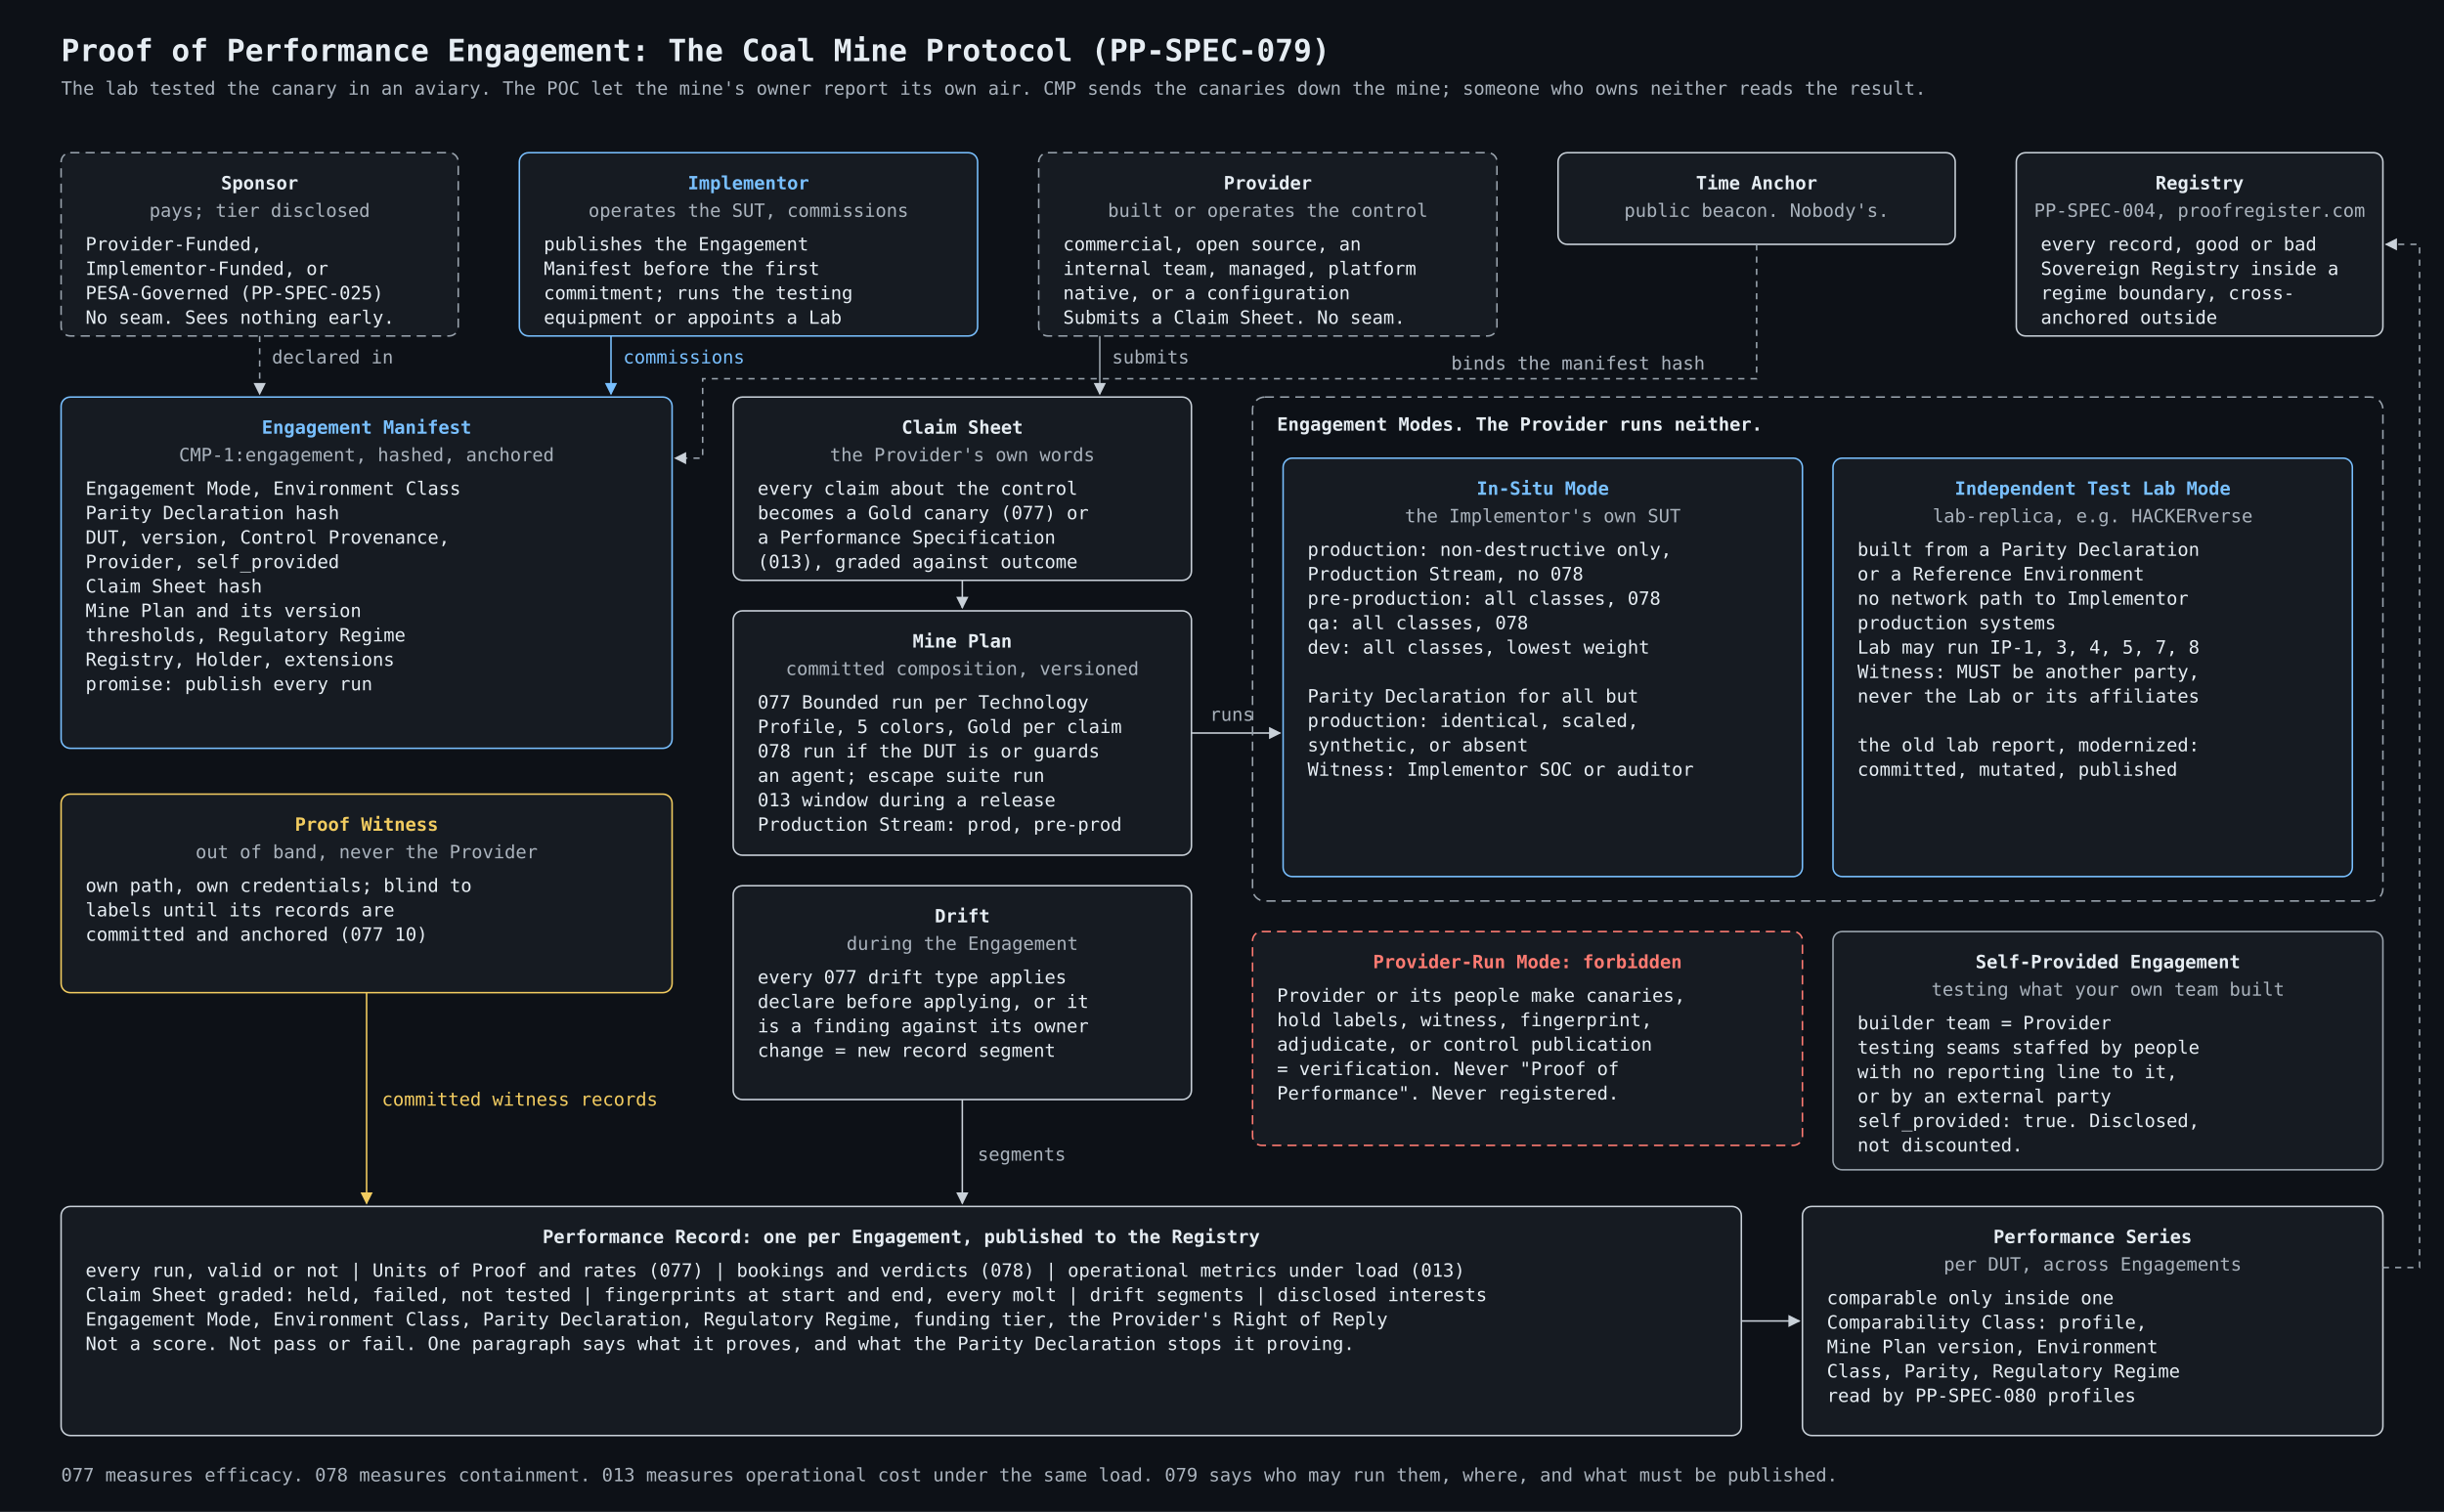
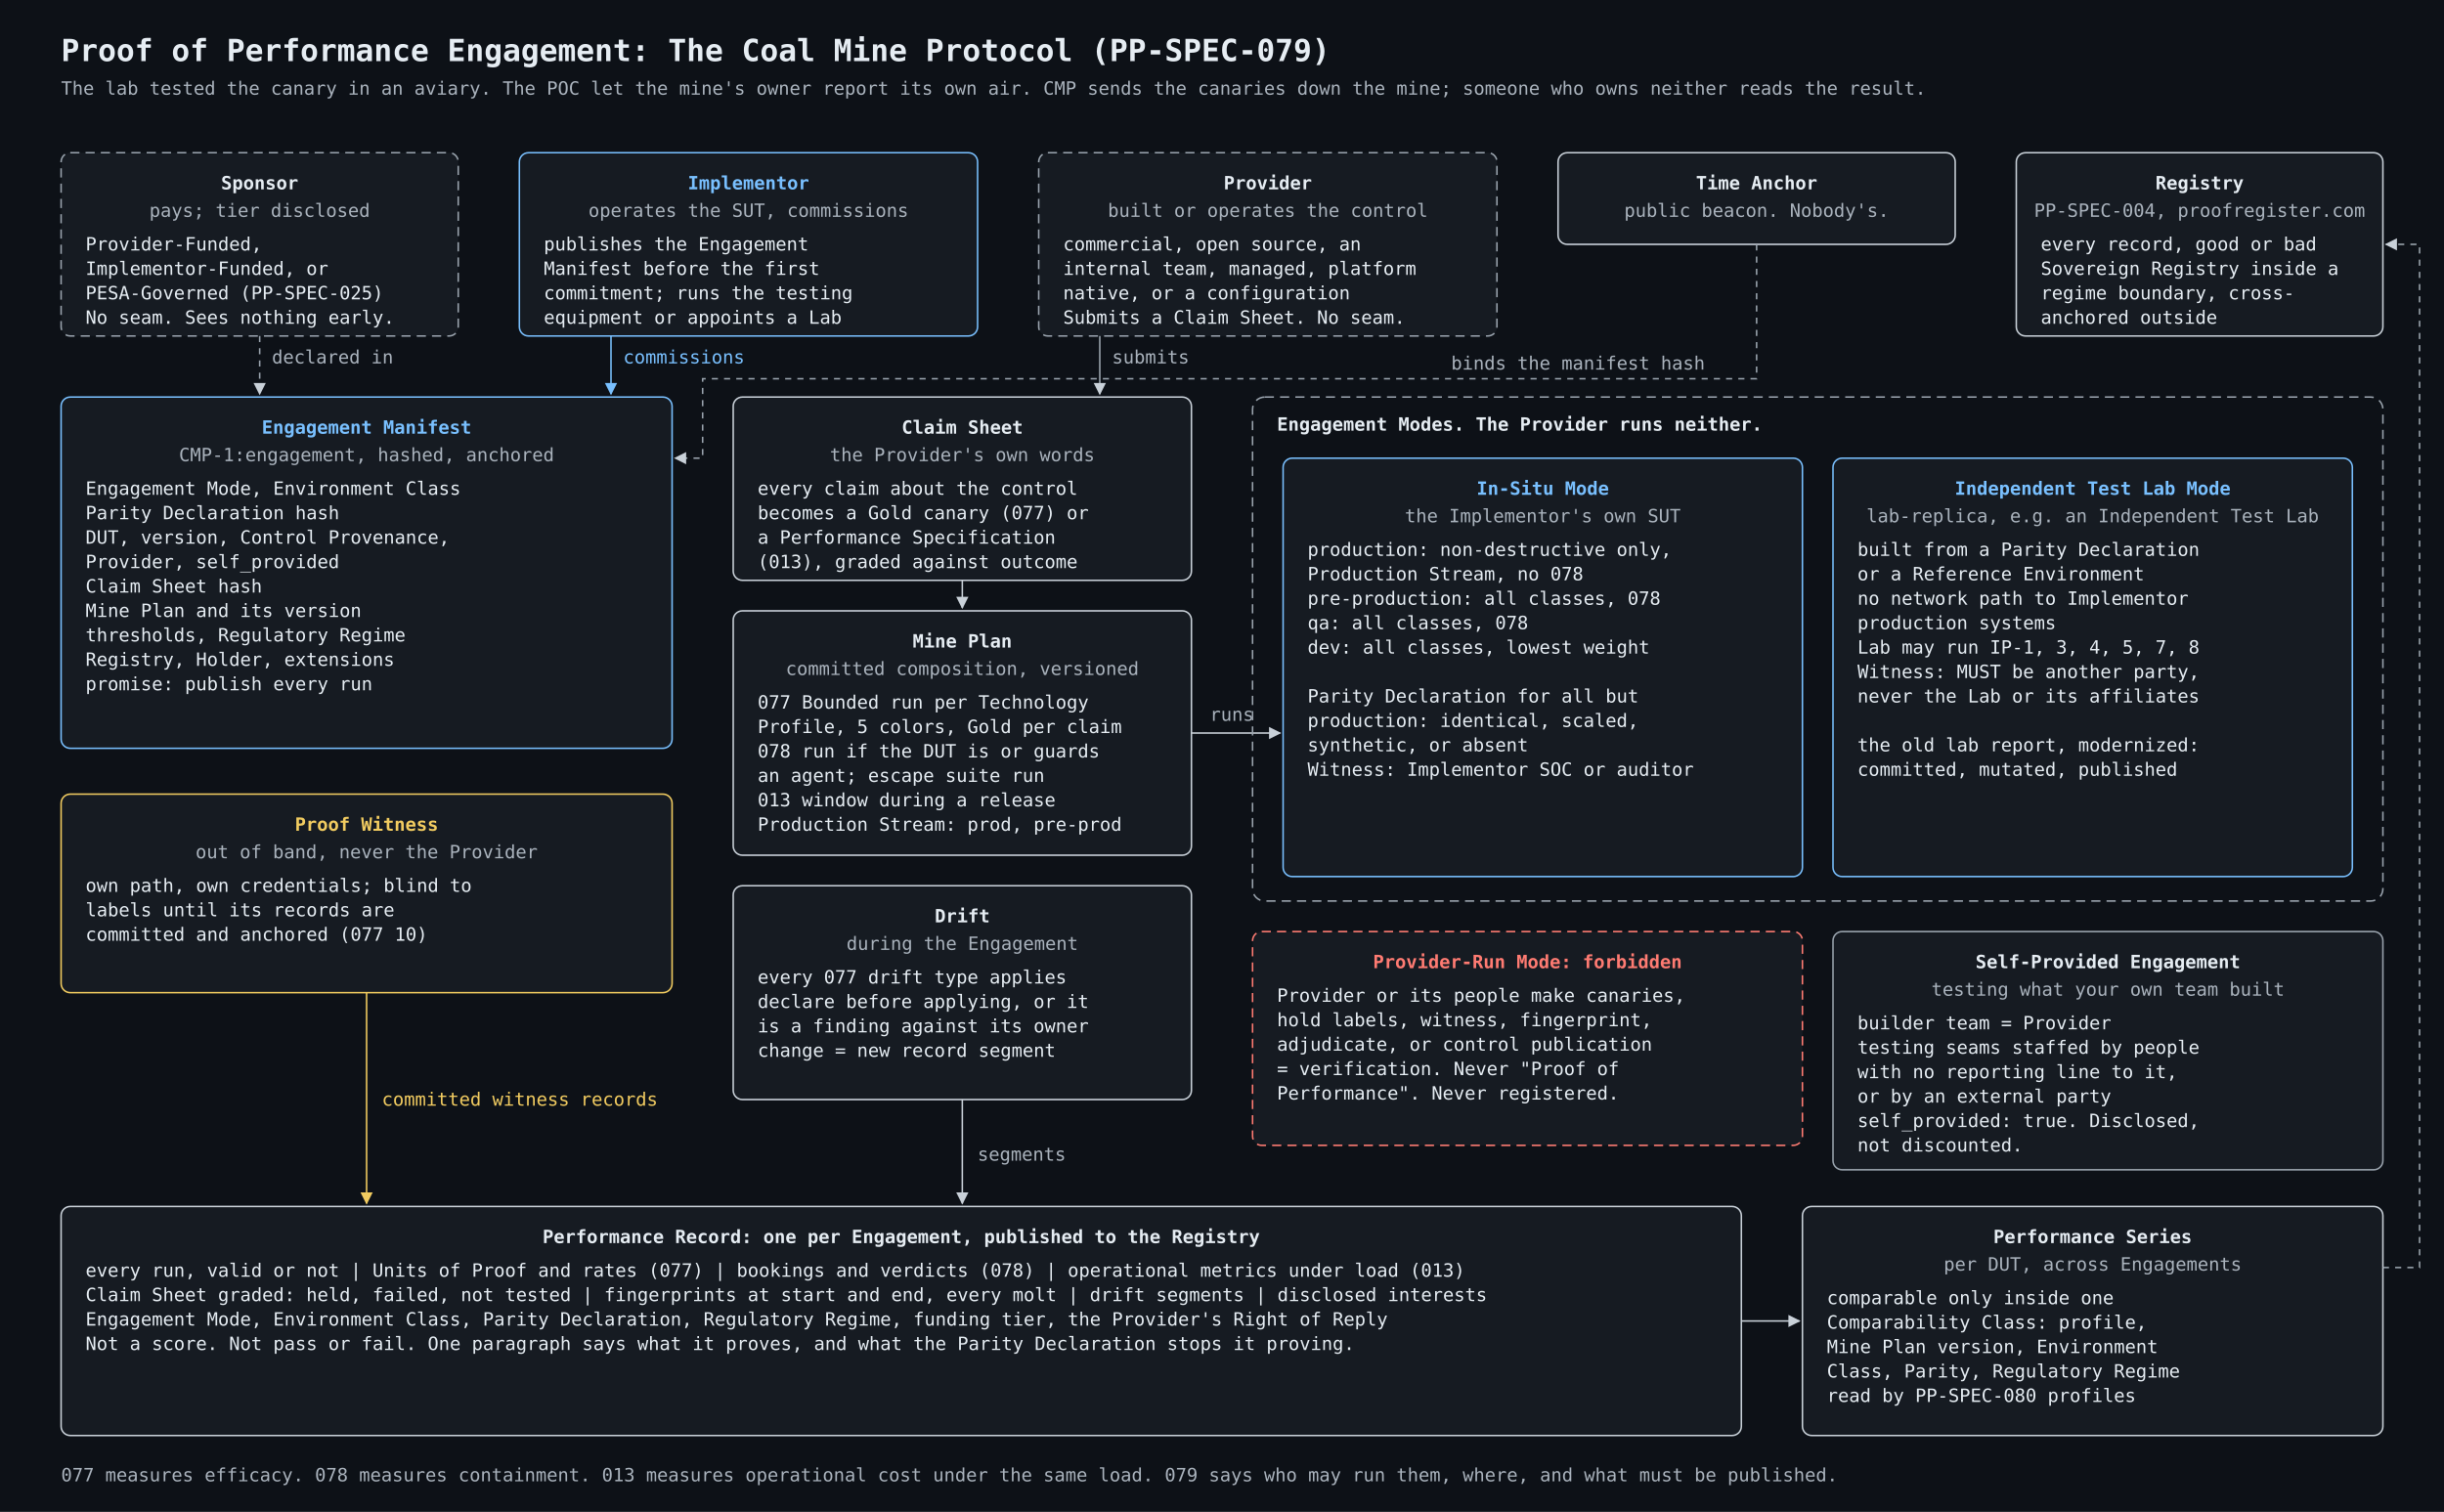
<svg xmlns="http://www.w3.org/2000/svg" viewBox="0 0 1600 990" role="img" aria-label="Coal Mine Protocol, PP-SPEC-079: an Implementor commissions an Engagement and publishes an anchored Engagement Manifest; the Provider submits a Claim Sheet and occupies no seam; the Sponsor's funding tier is disclosed; a versioned Mine Plan of PP-SPEC-077, 078 and 013 runs is executed In-Situ in production, pre-production, QA or Dev, or in an Independent Test Lab replica; Provider-Run tests are verification only; Self-Provided Engagements separate the builder team from the testing seams; an out-of-band Proof Witness records outcomes; drift starts a new segment; the Performance Record and Performance Series are published to a Registry, favorable or not, and read by PP-SPEC-080 Acceptance Profiles." font-family="ui-monospace, SFMono-Regular, Menlo, Consolas, monospace" font-size="12">
  <defs>
    <marker id="a" viewBox="0 0 10 10" refX="9" refY="5" markerWidth="8" markerHeight="8" orient="auto-start-reverse">
      <path d="M0,0 L10,5 L0,10 z" fill="#c9d1d9" />
    </marker>
    <marker id="ag" viewBox="0 0 10 10" refX="9" refY="5" markerWidth="8" markerHeight="8" orient="auto-start-reverse">
      <path d="M0,0 L10,5 L0,10 z" fill="#f2cc60" />
    </marker>
    <marker id="ac" viewBox="0 0 10 10" refX="9" refY="5" markerWidth="8" markerHeight="8" orient="auto-start-reverse">
      <path d="M0,0 L10,5 L0,10 z" fill="#79c0ff" />
    </marker>
  </defs>
  <rect width="1600" height="990" fill="#0d1117" />
  <text x="40" y="40" fill="#e6edf3" font-size="20" font-weight="bold">Proof of Performance Engagement: The Coal Mine Protocol (PP-SPEC-079)</text>
  <text x="40" y="62" fill="#aab3bd">The lab tested the canary in an aviary. The POC let the mine's owner report its own air. CMP sends the canaries down the mine; someone who owns neither reads the result.</text>
  <rect x="40" y="100" width="260" height="120" rx="6" fill="#161b22" stroke="#9aa4ae" stroke-dasharray="6 4" />
  <text x="170" y="124" fill="#e6edf3" font-weight="bold" text-anchor="middle">Sponsor</text>
  <text x="170" y="142" fill="#aab3bd" text-anchor="middle">pays; tier disclosed</text>
  <text x="56" y="164" fill="#e6edf3">Provider-Funded,</text>
  <text x="56" y="180" fill="#e6edf3">Implementor-Funded, or</text>
  <text x="56" y="196" fill="#e6edf3">PESA-Governed (PP-SPEC-025)</text>
  <text x="56" y="212" fill="#e6edf3">No seam. Sees nothing early.</text>
  <rect x="340" y="100" width="300" height="120" rx="6" fill="#161b22" stroke="#79c0ff" />
  <text x="490" y="124" fill="#79c0ff" font-weight="bold" text-anchor="middle">Implementor</text>
  <text x="490" y="142" fill="#aab3bd" text-anchor="middle">operates the SUT, commissions</text>
  <text x="356" y="164" fill="#e6edf3">publishes the Engagement</text>
  <text x="356" y="180" fill="#e6edf3">Manifest before the first</text>
  <text x="356" y="196" fill="#e6edf3">commitment; runs the testing</text>
  <text x="356" y="212" fill="#e6edf3">equipment or appoints a Lab</text>
  <rect x="680" y="100" width="300" height="120" rx="6" fill="#161b22" stroke="#9aa4ae" stroke-dasharray="6 4" />
  <text x="830" y="124" fill="#e6edf3" font-weight="bold" text-anchor="middle">Provider</text>
  <text x="830" y="142" fill="#aab3bd" text-anchor="middle">built or operates the control</text>
  <text x="696" y="164" fill="#e6edf3">commercial, open source, an</text>
  <text x="696" y="180" fill="#e6edf3">internal team, managed, platform</text>
  <text x="696" y="196" fill="#e6edf3">native, or a configuration</text>
  <text x="696" y="212" fill="#e6edf3">Submits a Claim Sheet. No seam.</text>
  <rect x="1020" y="100" width="260" height="60" rx="6" fill="#161b22" stroke="#c9d1d9" />
  <text x="1150" y="124" fill="#e6edf3" font-weight="bold" text-anchor="middle">Time Anchor</text>
  <text x="1150" y="142" fill="#aab3bd" text-anchor="middle">public beacon. Nobody's.</text>
  <rect x="1320" y="100" width="240" height="120" rx="6" fill="#161b22" stroke="#c9d1d9" />
  <text x="1440" y="124" fill="#e6edf3" font-weight="bold" text-anchor="middle">Registry</text>
  <text x="1440" y="142" fill="#aab3bd" text-anchor="middle">PP-SPEC-004, proofregister.com</text>
  <text x="1336" y="164" fill="#e6edf3">every record, good or bad</text>
  <text x="1336" y="180" fill="#e6edf3">Sovereign Registry inside a</text>
  <text x="1336" y="196" fill="#e6edf3">regime boundary, cross-</text>
  <text x="1336" y="212" fill="#e6edf3">anchored outside</text>
  <polyline points="170,220 170,258" fill="none" stroke="#9aa4ae" stroke-dasharray="4 4" marker-end="url(#a)" />
  <text x="178" y="238" fill="#aab3bd">declared in</text>
  <polyline points="400,220 400,258" fill="none" stroke="#79c0ff" marker-end="url(#ac)" />
  <text x="408" y="238" fill="#79c0ff">commissions</text>
  <polyline points="720,220 720,258" fill="none" stroke="#9aa4ae" marker-end="url(#a)" />
  <text x="728" y="238" fill="#aab3bd">submits</text>
  <polyline points="1150,160 1150,248 460,248 460,300 442,300" fill="none" stroke="#9aa4ae" stroke-dasharray="4 4" marker-end="url(#a)" />
  <text x="950" y="242" fill="#aab3bd">binds the manifest hash</text>
  <rect x="40" y="260" width="400" height="230" rx="6" fill="#161b22" stroke="#79c0ff" />
  <text x="240" y="284" fill="#79c0ff" font-weight="bold" text-anchor="middle">Engagement Manifest</text>
  <text x="240" y="302" fill="#aab3bd" text-anchor="middle">CMP-1:engagement, hashed, anchored</text>
  <text x="56" y="324" fill="#e6edf3">Engagement Mode, Environment Class</text>
  <text x="56" y="340" fill="#e6edf3">Parity Declaration hash</text>
  <text x="56" y="356" fill="#e6edf3">DUT, version, Control Provenance,</text>
  <text x="56" y="372" fill="#e6edf3">  Provider, self_provided</text>
  <text x="56" y="388" fill="#e6edf3">Claim Sheet hash</text>
  <text x="56" y="404" fill="#e6edf3">Mine Plan and its version</text>
  <text x="56" y="420" fill="#e6edf3">thresholds, Regulatory Regime</text>
  <text x="56" y="436" fill="#e6edf3">Registry, Holder, extensions</text>
  <text x="56" y="452" fill="#e6edf3">promise: publish every run</text>
  <rect x="40" y="520" width="400" height="130" rx="6" fill="#161b22" stroke="#f2cc60" />
  <text x="240" y="544" fill="#f2cc60" font-weight="bold" text-anchor="middle">Proof Witness</text>
  <text x="240" y="562" fill="#aab3bd" text-anchor="middle">out of band, never the Provider</text>
  <text x="56" y="584" fill="#e6edf3">own path, own credentials; blind to</text>
  <text x="56" y="600" fill="#e6edf3">labels until its records are</text>
  <text x="56" y="616" fill="#e6edf3">committed and anchored (077 10)</text>
  <rect x="480" y="260" width="300" height="120" rx="6" fill="#161b22" stroke="#c9d1d9" />
  <text x="630" y="284" fill="#e6edf3" font-weight="bold" text-anchor="middle">Claim Sheet</text>
  <text x="630" y="302" fill="#aab3bd" text-anchor="middle">the Provider's own words</text>
  <text x="496" y="324" fill="#e6edf3">every claim about the control</text>
  <text x="496" y="340" fill="#e6edf3">becomes a Gold canary (077) or</text>
  <text x="496" y="356" fill="#e6edf3">a Performance Specification</text>
  <text x="496" y="372" fill="#e6edf3">(013), graded against outcome</text>
  <rect x="480" y="400" width="300" height="160" rx="6" fill="#161b22" stroke="#c9d1d9" />
  <text x="630" y="424" fill="#e6edf3" font-weight="bold" text-anchor="middle">Mine Plan</text>
  <text x="630" y="442" fill="#aab3bd" text-anchor="middle">committed composition, versioned</text>
  <text x="496" y="464" fill="#e6edf3">077 Bounded run per Technology</text>
  <text x="496" y="480" fill="#e6edf3">Profile, 5 colors, Gold per claim</text>
  <text x="496" y="496" fill="#e6edf3">078 run if the DUT is or guards</text>
  <text x="496" y="512" fill="#e6edf3">an agent; escape suite run</text>
  <text x="496" y="528" fill="#e6edf3">013 window during a release</text>
  <text x="496" y="544" fill="#e6edf3">Production Stream: prod, pre-prod</text>
  <rect x="480" y="580" width="300" height="140" rx="6" fill="#161b22" stroke="#c9d1d9" />
  <text x="630" y="604" fill="#e6edf3" font-weight="bold" text-anchor="middle">Drift</text>
  <text x="630" y="622" fill="#aab3bd" text-anchor="middle">during the Engagement</text>
  <text x="496" y="644" fill="#e6edf3">every 077 drift type applies</text>
  <text x="496" y="660" fill="#e6edf3">declare before applying, or it</text>
  <text x="496" y="676" fill="#e6edf3">is a finding against its owner</text>
  <text x="496" y="692" fill="#e6edf3">change = new record segment</text>
  <polyline points="630,380 630,398" fill="none" stroke="#c9d1d9" marker-end="url(#a)" />
  <polyline points="780,480 838,480" fill="none" stroke="#c9d1d9" marker-end="url(#a)" />
  <text x="792" y="472" fill="#aab3bd">runs</text>
  <rect x="820" y="260" width="740" height="330" rx="8" fill="none" stroke="#9aa4ae" stroke-dasharray="6 4" />
  <text x="836" y="282" fill="#e6edf3" font-weight="bold">Engagement Modes. The Provider runs neither.</text>
  <rect x="840" y="300" width="340" height="274" rx="6" fill="#161b22" stroke="#79c0ff" />
  <text x="1010" y="324" fill="#79c0ff" font-weight="bold" text-anchor="middle">In-Situ Mode</text>
  <text x="1010" y="342" fill="#aab3bd" text-anchor="middle">the Implementor's own SUT</text>
  <text x="856" y="364" fill="#e6edf3">production: non-destructive only,</text>
  <text x="856" y="380" fill="#e6edf3">  Production Stream, no 078</text>
  <text x="856" y="396" fill="#e6edf3">pre-production: all classes, 078</text>
  <text x="856" y="412" fill="#e6edf3">qa: all classes, 078</text>
  <text x="856" y="428" fill="#e6edf3">dev: all classes, lowest weight</text>
  <text x="856" y="460" fill="#e6edf3">Parity Declaration for all but</text>
  <text x="856" y="476" fill="#e6edf3">production: identical, scaled,</text>
  <text x="856" y="492" fill="#e6edf3">synthetic, or absent</text>
  <text x="856" y="508" fill="#e6edf3">Witness: Implementor SOC or auditor</text>
  <rect x="1200" y="300" width="340" height="274" rx="6" fill="#161b22" stroke="#79c0ff" />
  <text x="1370" y="324" fill="#79c0ff" font-weight="bold" text-anchor="middle">Independent Test Lab Mode</text>
-   <text x="1370" y="342" fill="#aab3bd" text-anchor="middle">lab-replica, e.g. HACKERverse</text>
+   <text x="1370" y="342" fill="#aab3bd" text-anchor="middle">lab-replica, e.g. an Independent Test Lab</text>
  <text x="1216" y="364" fill="#e6edf3">built from a Parity Declaration</text>
  <text x="1216" y="380" fill="#e6edf3">or a Reference Environment</text>
  <text x="1216" y="396" fill="#e6edf3">no network path to Implementor</text>
  <text x="1216" y="412" fill="#e6edf3">  production systems</text>
  <text x="1216" y="428" fill="#e6edf3">Lab may run IP-1, 3, 4, 5, 7, 8</text>
  <text x="1216" y="444" fill="#e6edf3">Witness: MUST be another party,</text>
  <text x="1216" y="460" fill="#e6edf3">never the Lab or its affiliates</text>
  <text x="1216" y="492" fill="#e6edf3">the old lab report, modernized:</text>
  <text x="1216" y="508" fill="#e6edf3">committed, mutated, published</text>
  <rect x="820" y="610" width="360" height="140" rx="6" fill="#161b22" stroke="#ff7b72" stroke-dasharray="6 4" />
  <text x="1000" y="634" fill="#ff7b72" font-weight="bold" text-anchor="middle">Provider-Run Mode: forbidden</text>
  <text x="836" y="656" fill="#e6edf3">Provider or its people make canaries,</text>
  <text x="836" y="672" fill="#e6edf3">hold labels, witness, fingerprint,</text>
  <text x="836" y="688" fill="#e6edf3">adjudicate, or control publication</text>
  <text x="836" y="704" fill="#e6edf3">= verification. Never "Proof of</text>
  <text x="836" y="720" fill="#e6edf3">Performance". Never registered.</text>
  <rect x="1200" y="610" width="360" height="156" rx="6" fill="#161b22" stroke="#9aa4ae" />
  <text x="1380" y="634" fill="#e6edf3" font-weight="bold" text-anchor="middle">Self-Provided Engagement</text>
  <text x="1380" y="652" fill="#aab3bd" text-anchor="middle">testing what your own team built</text>
  <text x="1216" y="674" fill="#e6edf3">builder team = Provider</text>
  <text x="1216" y="690" fill="#e6edf3">testing seams staffed by people</text>
  <text x="1216" y="706" fill="#e6edf3">with no reporting line to it,</text>
  <text x="1216" y="722" fill="#e6edf3">or by an external party</text>
  <text x="1216" y="738" fill="#e6edf3">self_provided: true. Disclosed,</text>
  <text x="1216" y="754" fill="#e6edf3">not discounted.</text>
  <rect x="40" y="790" width="1100" height="150" rx="6" fill="#161b22" stroke="#c9d1d9" />
  <text x="590" y="814" fill="#e6edf3" font-weight="bold" text-anchor="middle">Performance Record: one per Engagement, published to the Registry</text>
  <text x="56" y="836" fill="#e6edf3">every run, valid or not | Units of Proof and rates (077) | bookings and verdicts (078) | operational metrics under load (013)</text>
  <text x="56" y="852" fill="#e6edf3">Claim Sheet graded: held, failed, not tested | fingerprints at start and end, every molt | drift segments | disclosed interests</text>
  <text x="56" y="868" fill="#e6edf3">Engagement Mode, Environment Class, Parity Declaration, Regulatory Regime, funding tier, the Provider's Right of Reply</text>
  <text x="56" y="884" fill="#e6edf3">Not a score. Not pass or fail. One paragraph says what it proves, and what the Parity Declaration stops it proving.</text>
  <rect x="1180" y="790" width="380" height="150" rx="6" fill="#161b22" stroke="#c9d1d9" />
  <text x="1370" y="814" fill="#e6edf3" font-weight="bold" text-anchor="middle">Performance Series</text>
  <text x="1370" y="832" fill="#aab3bd" text-anchor="middle">per DUT, across Engagements</text>
  <text x="1196" y="854" fill="#e6edf3">comparable only inside one</text>
  <text x="1196" y="870" fill="#e6edf3">Comparability Class: profile,</text>
  <text x="1196" y="886" fill="#e6edf3">Mine Plan version, Environment</text>
  <text x="1196" y="902" fill="#e6edf3">Class, Parity, Regulatory Regime</text>
  <text x="1196" y="918" fill="#e6edf3">read by PP-SPEC-080 profiles</text>
  <polyline points="240,650 240,788" fill="none" stroke="#f2cc60" marker-end="url(#ag)" />
  <text x="250" y="724" fill="#f2cc60">committed witness records</text>
  <polyline points="630,720 630,788" fill="none" stroke="#c9d1d9" marker-end="url(#a)" />
  <text x="640" y="760" fill="#aab3bd">segments</text>
  <polyline points="1140,865 1178,865" fill="none" stroke="#c9d1d9" marker-end="url(#a)" />
  <polyline points="1560,830 1584,830 1584,160 1562,160" fill="none" stroke="#9aa4ae" stroke-dasharray="4 4" marker-end="url(#a)" />
  <text x="40" y="970" fill="#aab3bd">077 measures efficacy. 078 measures containment. 013 measures operational cost under the same load. 079 says who may run them, where, and what must be published.</text>
</svg>
